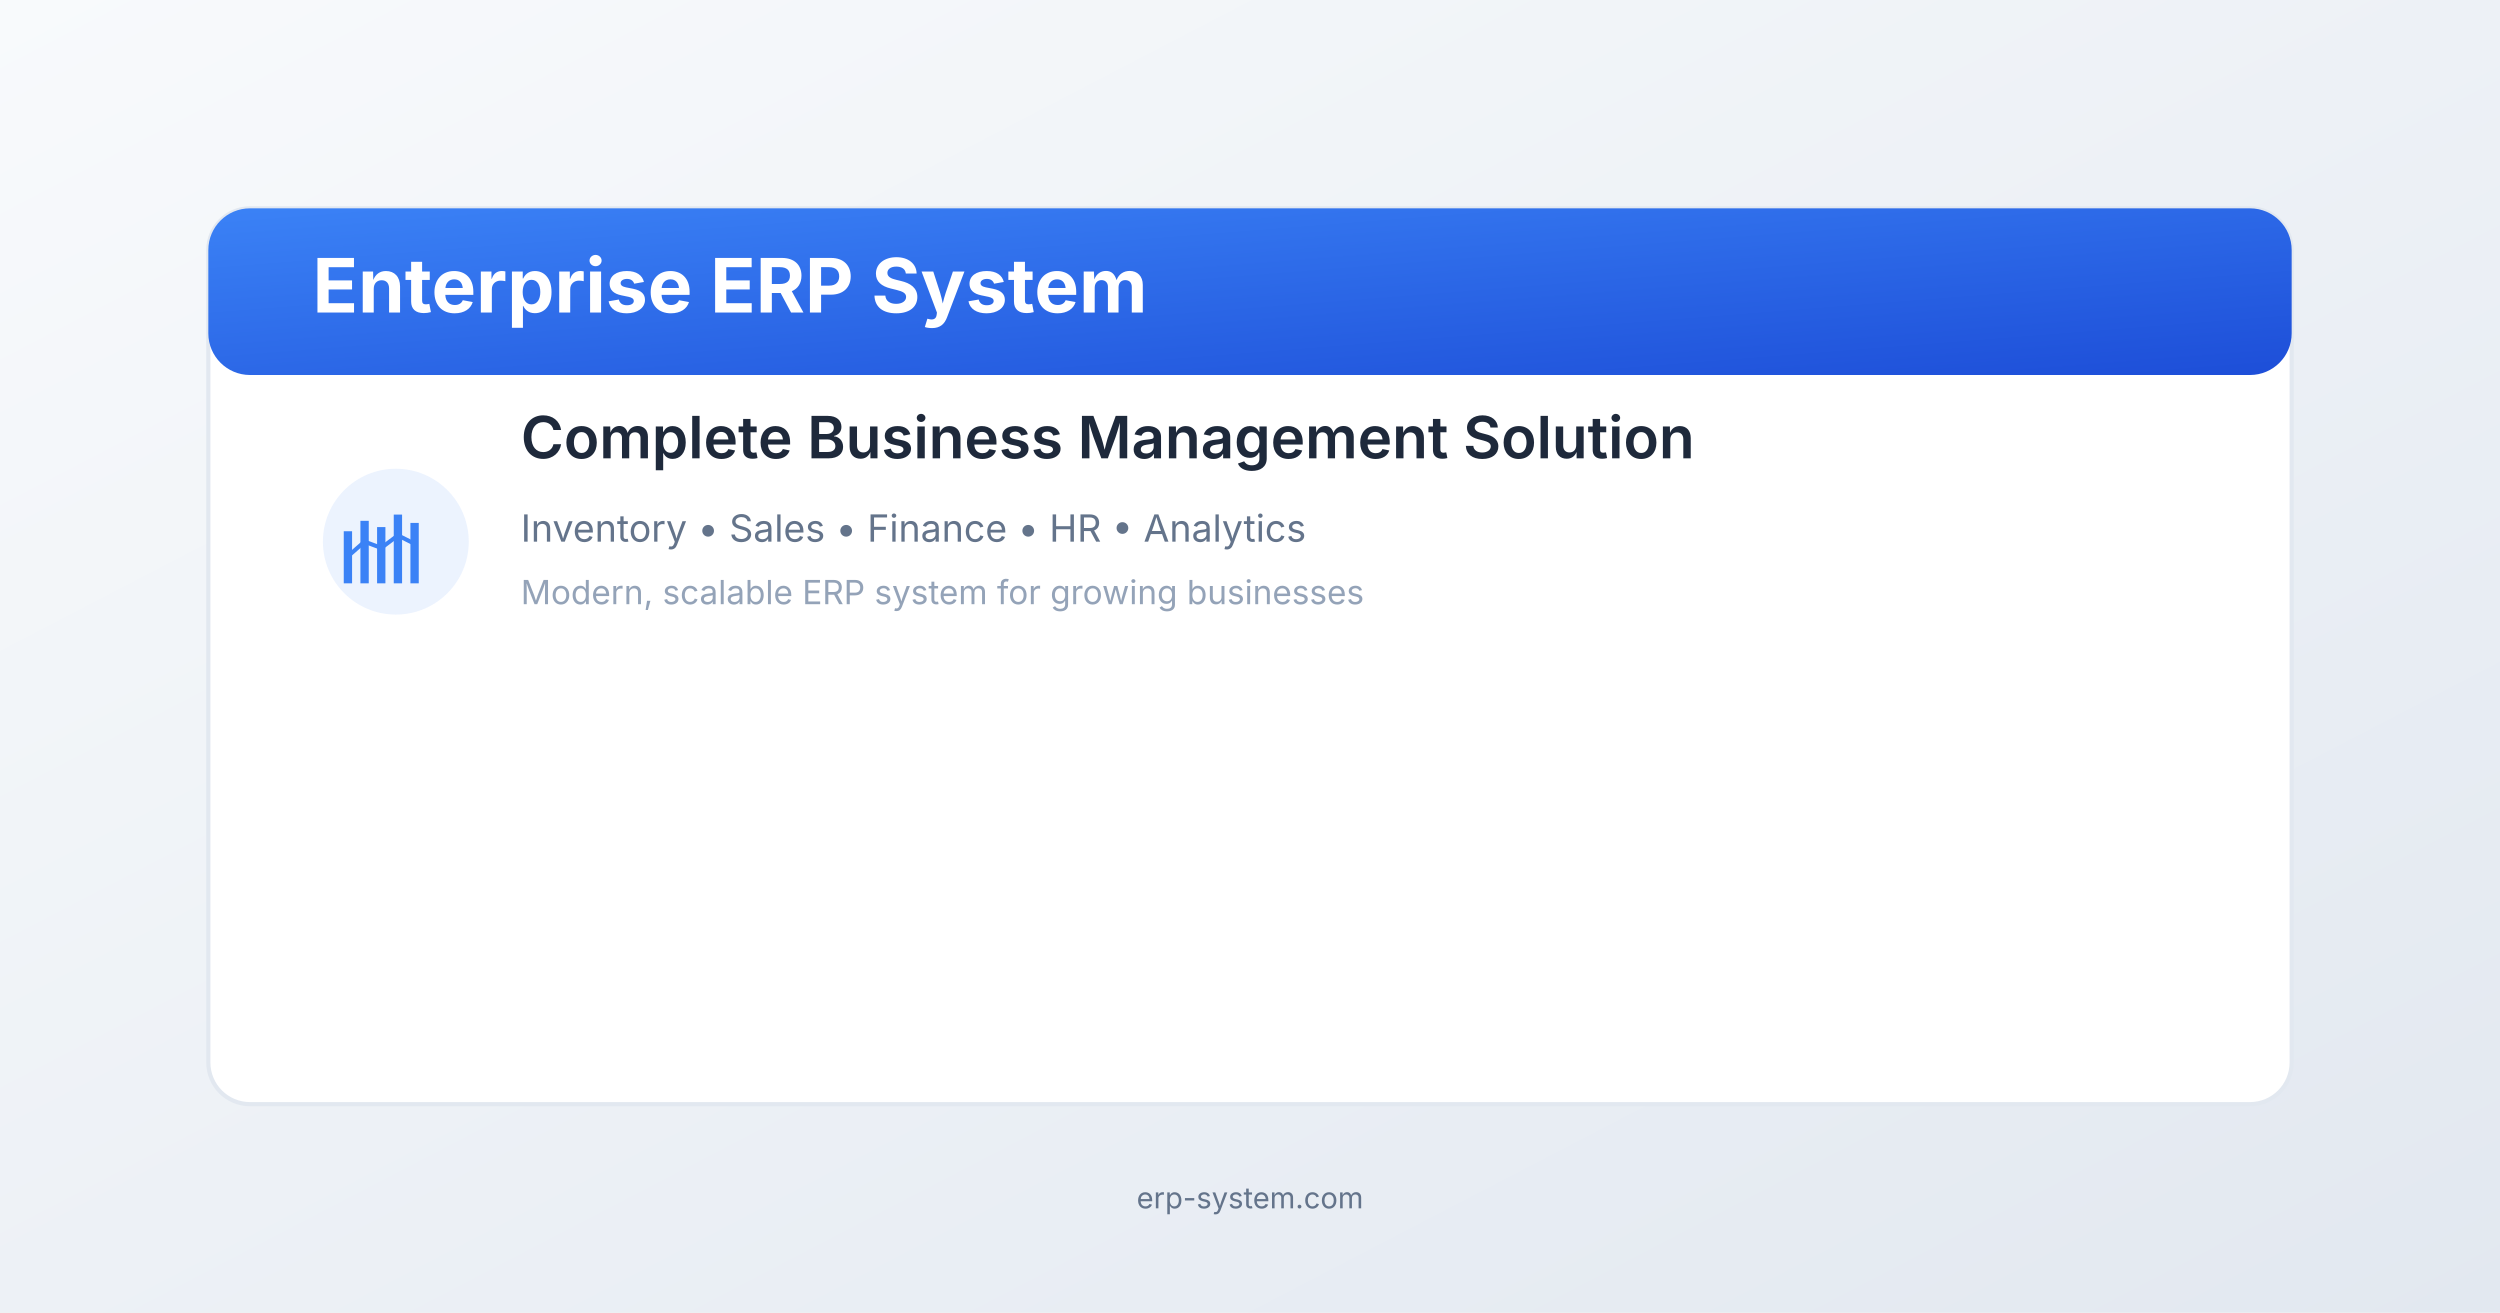
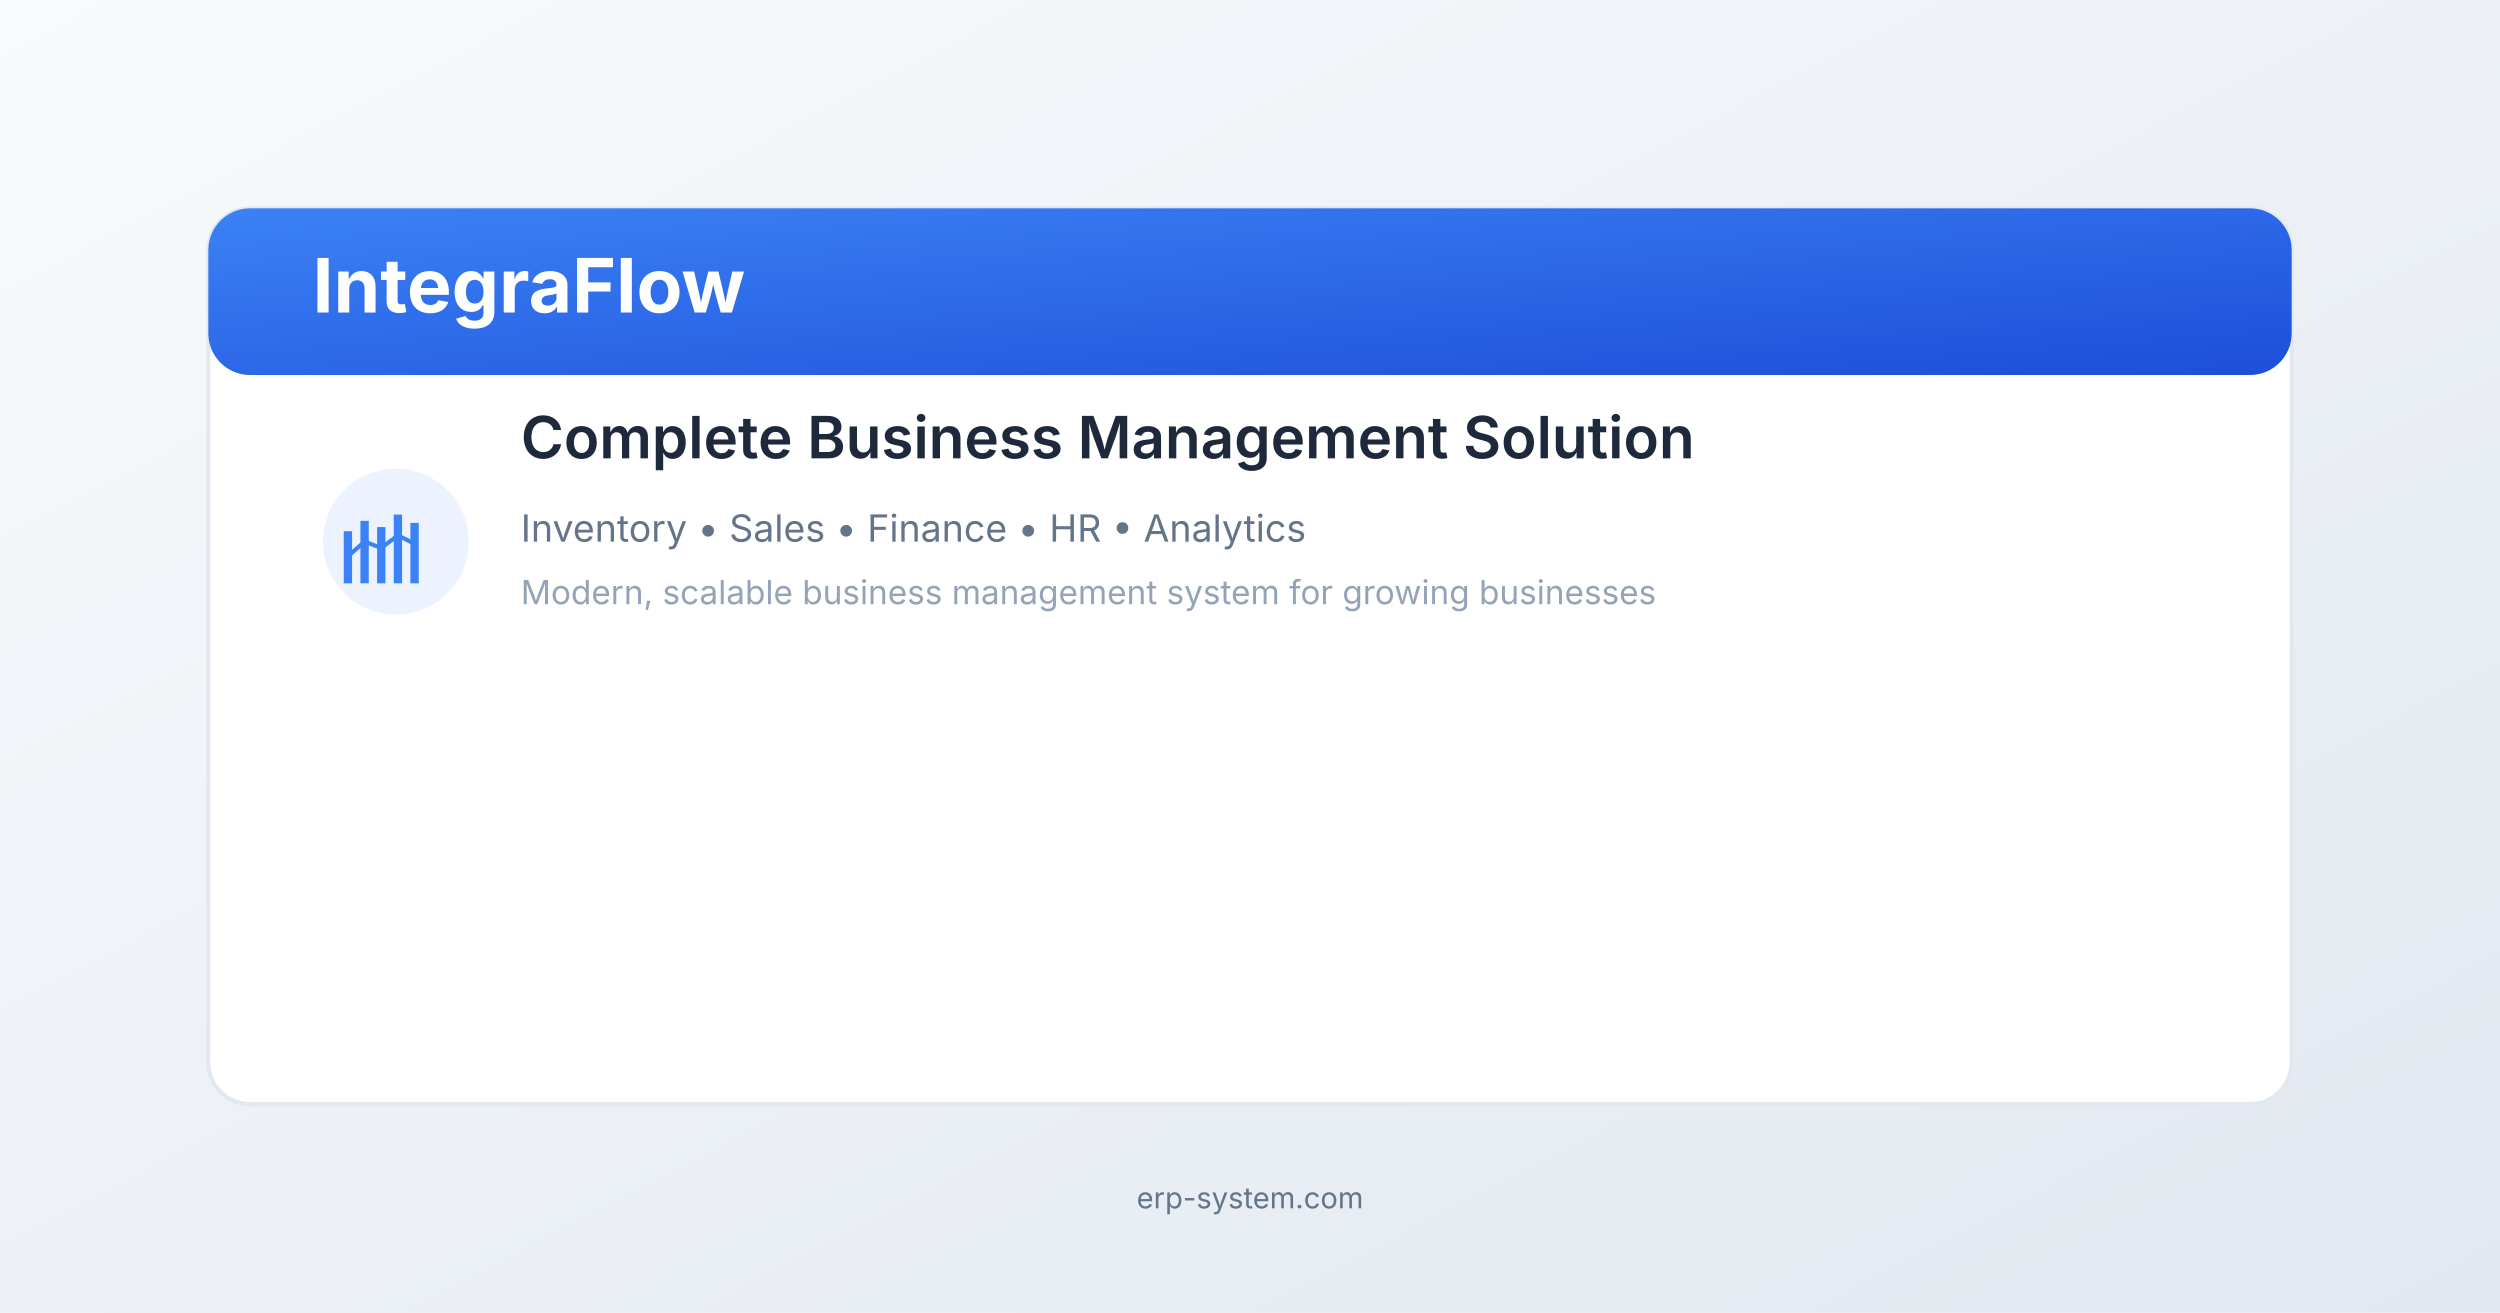
<svg xmlns="http://www.w3.org/2000/svg" viewBox="0 0 1200 630" width="1200" height="630">
  <defs>
    <linearGradient id="bgGradient" x1="0%" y1="0%" x2="100%" y2="100%">
      <stop offset="0%" style="stop-color:#f8fafc;stop-opacity:1" />
      <stop offset="100%" style="stop-color:#e2e8f0;stop-opacity:1" />
    </linearGradient>
    <linearGradient id="cardGradient" x1="0%" y1="0%" x2="100%" y2="100%">
      <stop offset="0%" style="stop-color:#3b82f6;stop-opacity:1" />
      <stop offset="100%" style="stop-color:#1d4ed8;stop-opacity:1" />
    </linearGradient>
  </defs>
  <rect width="1200" height="630" fill="url(#bgGradient)" />
  <rect x="100" y="100" width="1000" height="430" rx="20" ry="20" fill="white" stroke="#e2e8f0" stroke-width="2" />
  <rect x="100" y="100" width="1000" height="80" rx="20" ry="20" fill="url(#cardGradient)" />
  <text x="150" y="150" font-family="system-ui, -apple-system, sans-serif" font-size="36" font-weight="bold" fill="white">
-     Enterprise ERP System
+     IntegraFlow
  </text>
  <g transform="translate(150, 220)">
    <circle cx="40" cy="40" r="35" fill="#3b82f6" opacity="0.1" />
    <g fill="#3b82f6" transform="translate(15, 15)">
      <rect x="0" y="20" width="4" height="25" />
      <rect x="8" y="15" width="4" height="30" />
      <rect x="16" y="18" width="4" height="27" />
      <rect x="24" y="12" width="4" height="33" />
      <rect x="32" y="16" width="4" height="29" />
      <path d="M2 32 L10 25 L18 28 L26 22 L34 26" stroke="#3b82f6" stroke-width="2" fill="none" stroke-linecap="round" />
    </g>
    <g transform="translate(100, 0)">
      <text font-family="system-ui, -apple-system, sans-serif" font-size="28" font-weight="600" fill="#1e293b">
        Complete Business Management Solution
      </text>
      <text x="0" y="40" font-family="system-ui, -apple-system, sans-serif" font-size="18" fill="#64748b">
        Inventory • Sales • Finance • HR • Analytics
      </text>
      <text x="0" y="70" font-family="system-ui, -apple-system, sans-serif" font-size="16" fill="#94a3b8">
-         Modern, scalable ERP system for growing businesses
+         Modern, scalable business management system for growing businesses
      </text>
    </g>
  </g>
  <text x="600" y="580" font-family="system-ui, -apple-system, sans-serif" font-size="14" fill="#64748b" text-anchor="middle">
    erp-system.com
  </text>
</svg>
